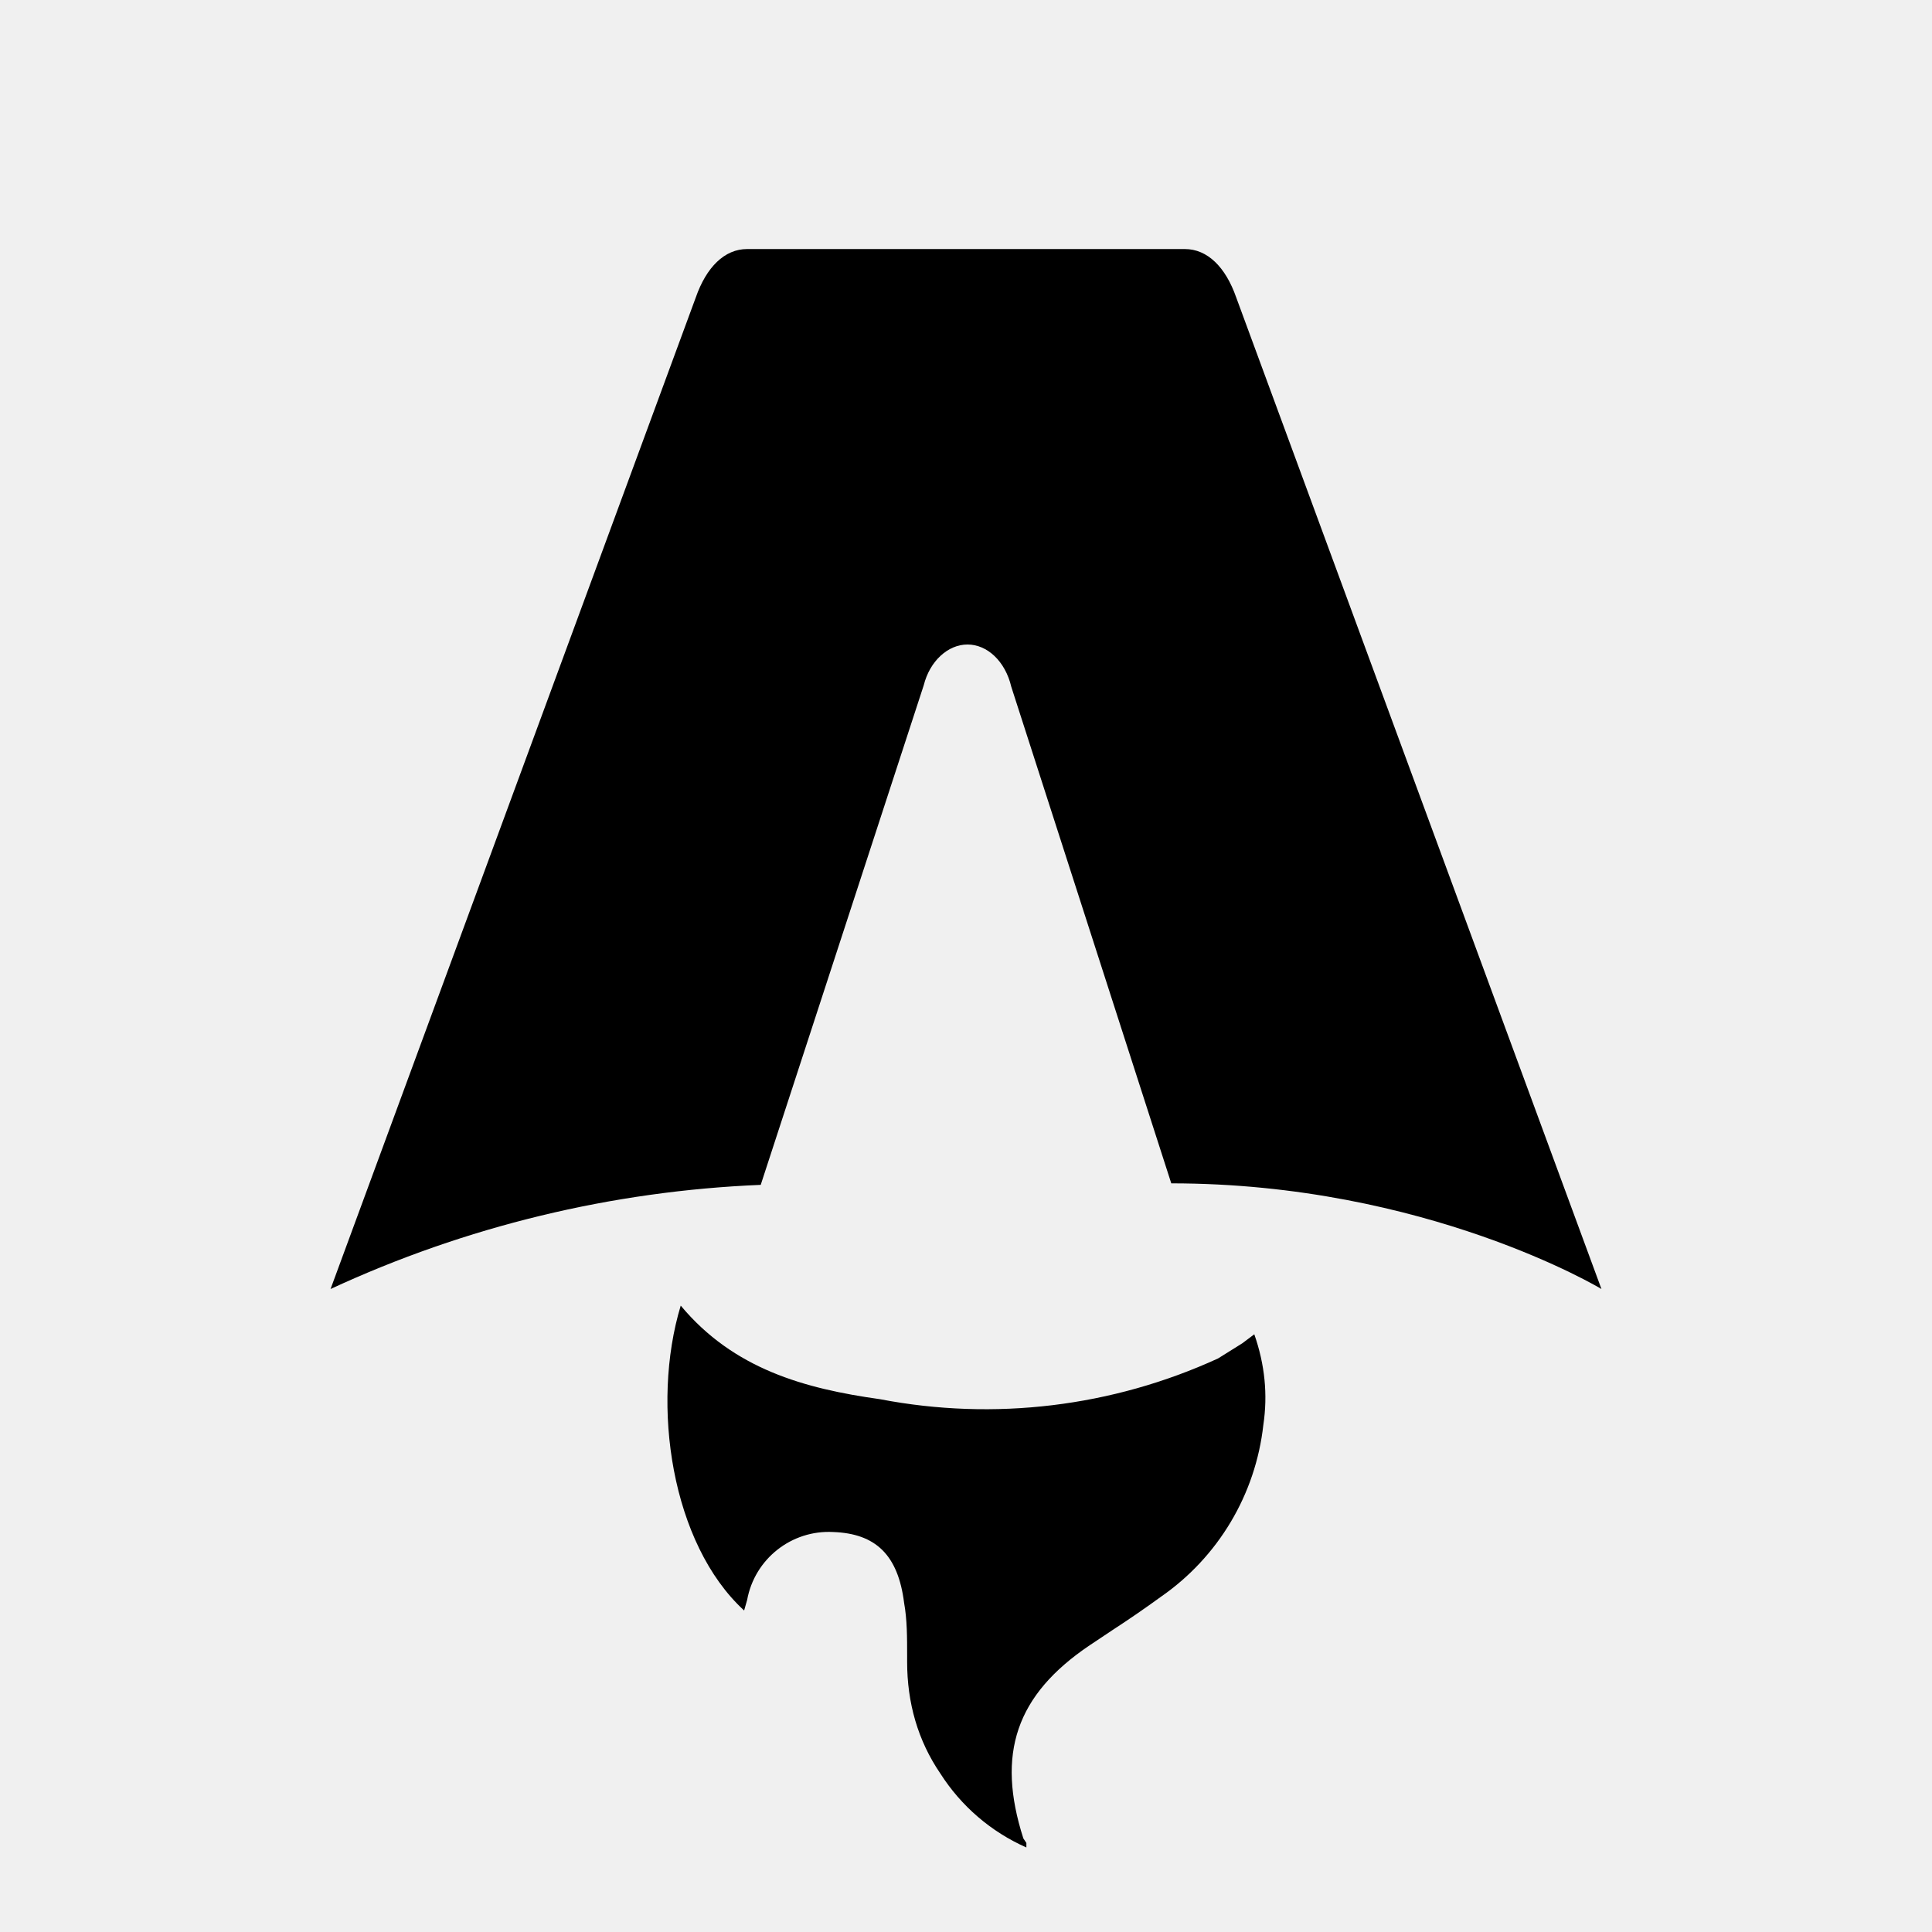
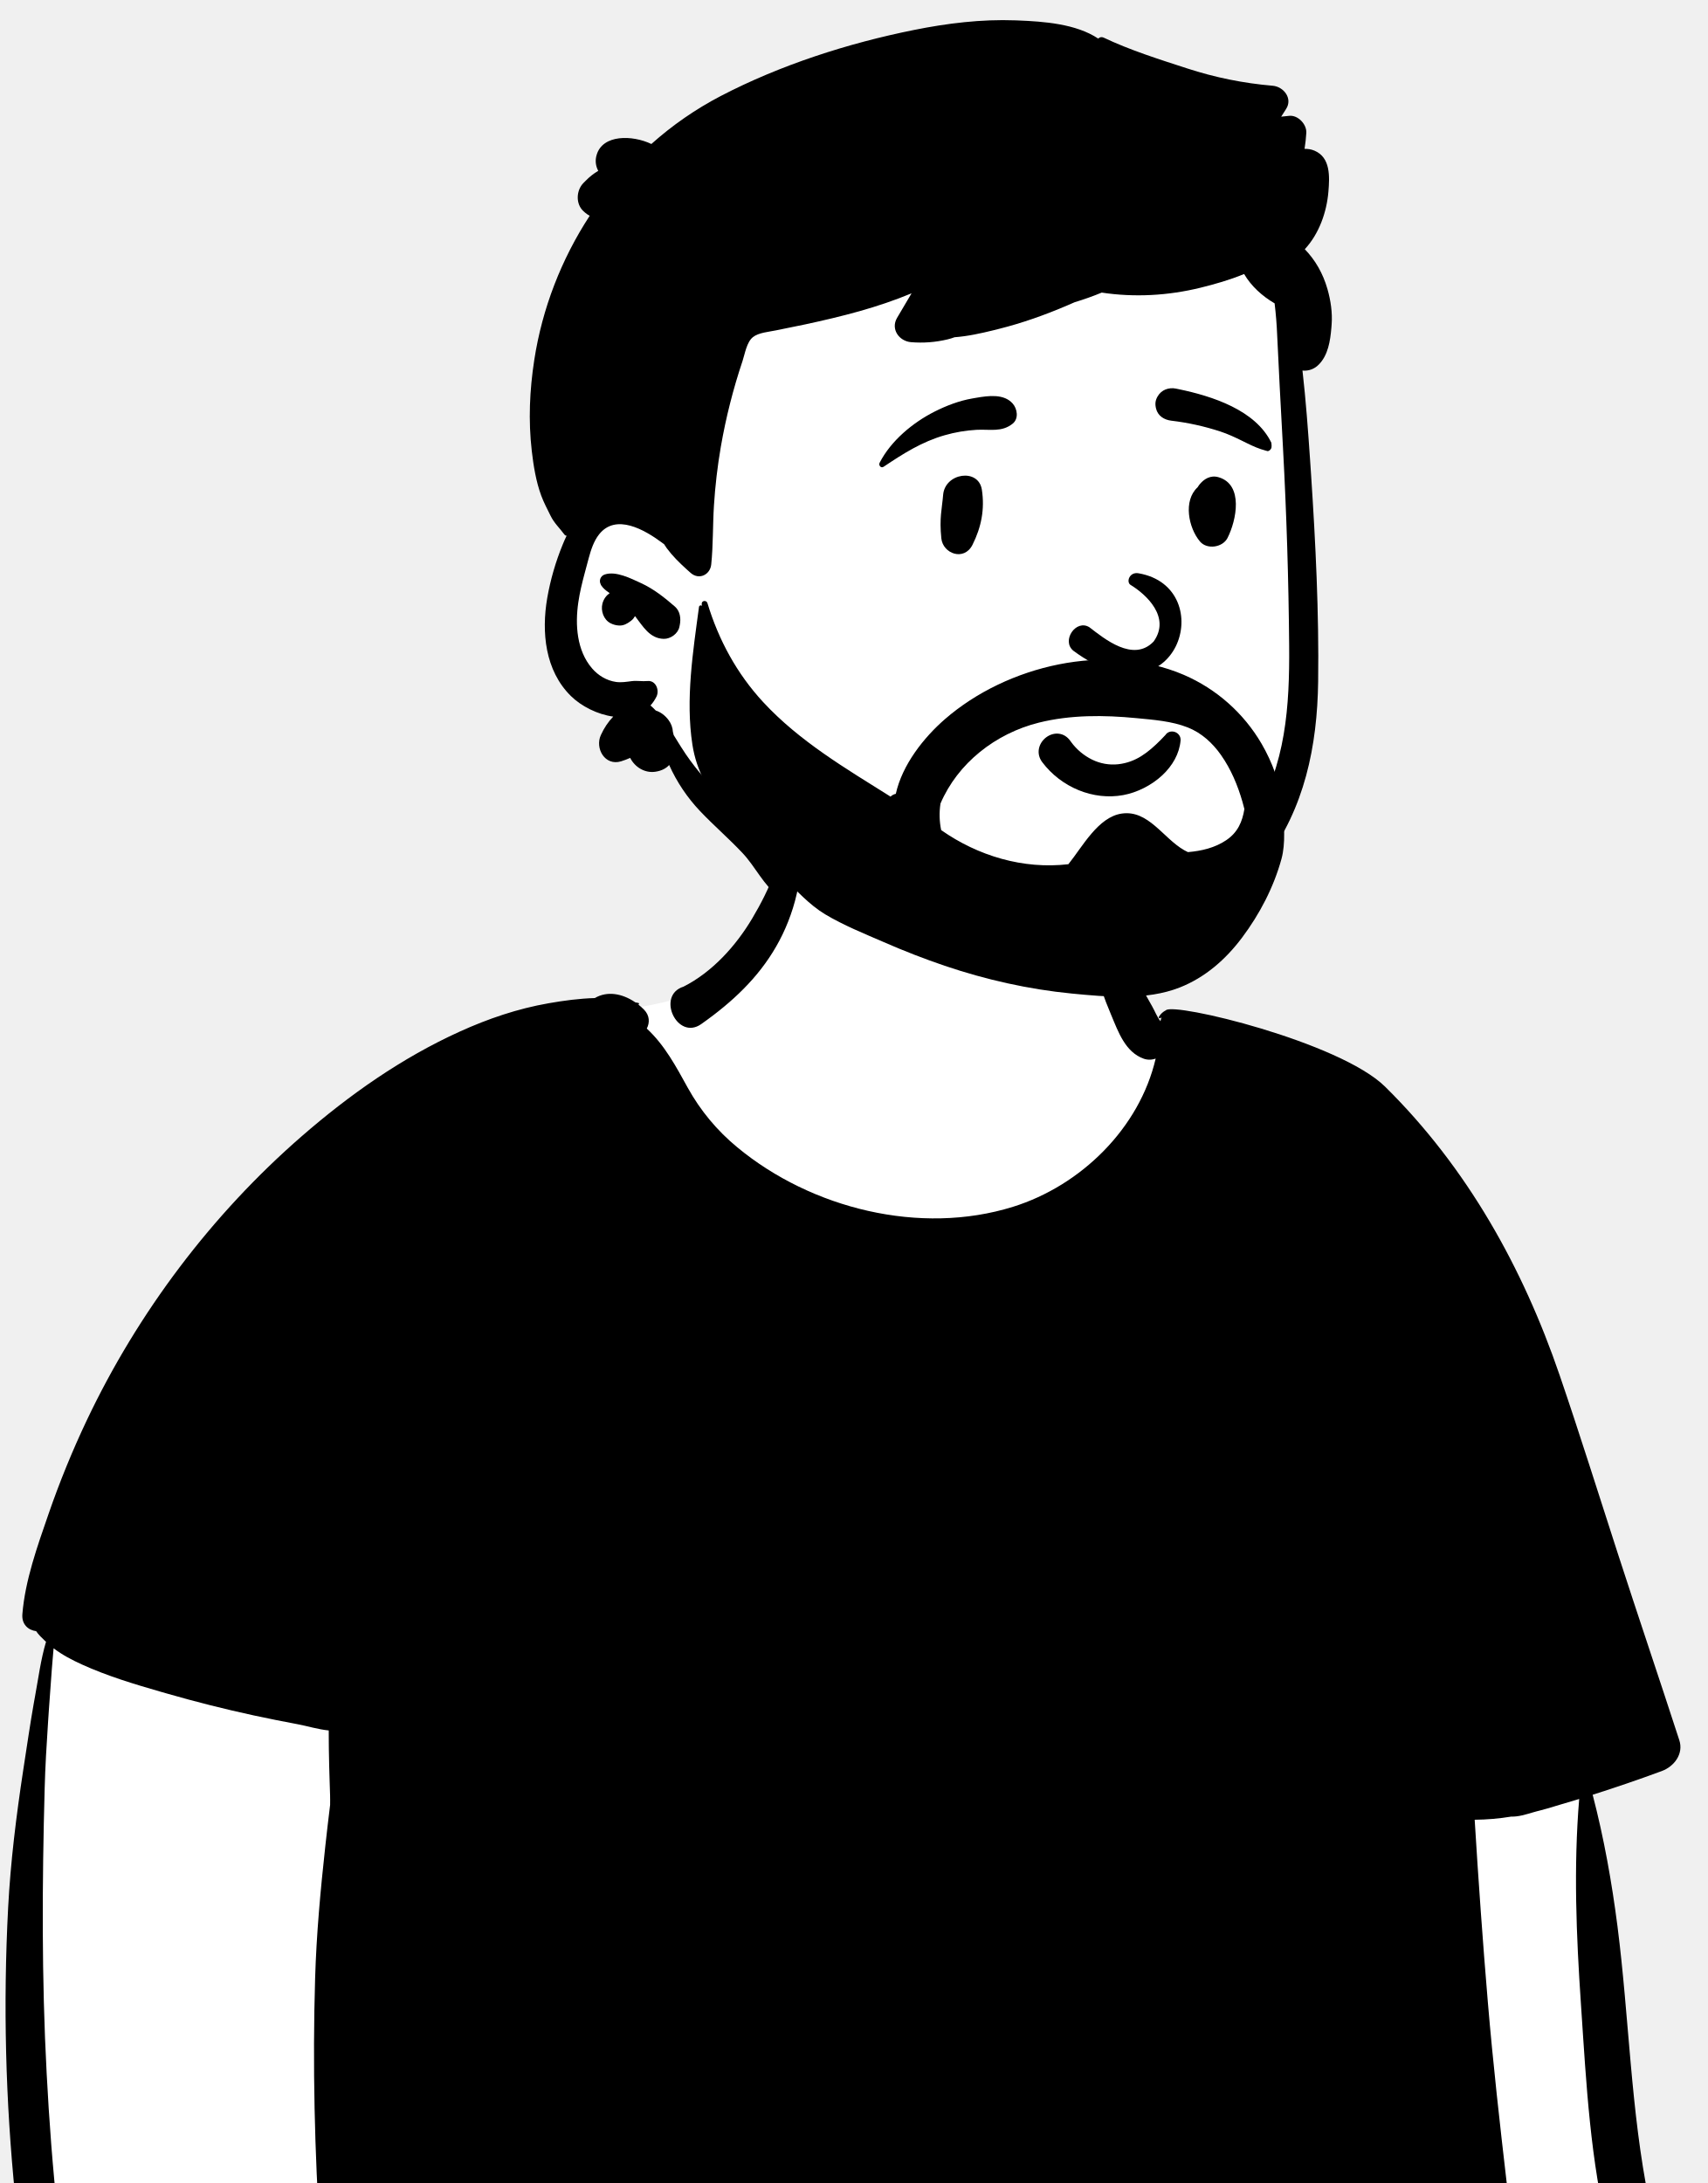
- <svg xmlns="http://www.w3.org/2000/svg" fill="none" viewBox="0 0 128 128">
-   <path d="M50.4 78.5a75.1 75.1 0 0 0-28.5 6.9l24.2-65.7c.7-2 1.9-3.2 3.4-3.2h29c1.5 0 2.7 1.2 3.4 3.2l24.2 65.7s-11.6-7-28.5-7L67 45.5c-.4-1.7-1.6-2.8-2.9-2.8-1.3 0-2.5 1.1-2.9 2.7L50.4 78.5Zm-1.1 28.2Zm-4.2-20.2c-2 6.6-.6 15.8 4.2 20.2a17.5 17.5 0 0 1 .2-.7 5.5 5.5 0 0 1 5.7-4.5c2.8.1 4.3 1.5 4.7 4.7.2 1.1.2 2.3.2 3.5v.4c0 2.7.7 5.2 2.2 7.4a13 13 0 0 0 5.7 4.9v-.3l-.2-.3c-1.8-5.6-.5-9.5 4.4-12.8l1.5-1a73 73 0 0 0 3.2-2.2 16 16 0 0 0 6.8-11.4c.3-2 .1-4-.6-6l-.8.6-1.6 1a37 37 0 0 1-22.4 2.7c-5-.7-9.7-2-13.2-6.2Z" />
-   <style>
-         path { fill: #000; }
-         @media (prefers-color-scheme: dark) {
-             path { fill: #FFF; }
-         }
-     </style>
+ <svg xmlns="http://www.w3.org/2000/svg" viewBox="0 0 201 257">
+   <defs />
+   <g fill="#000" fill-rule="evenodd">
+     <path fill="#FFF" d="M5.922 188.933l179.748 14.248.189 1.22c3.012 19.585 4.533 32.873 4.564 39.862v.214c0 6.93 2.131 17.952 6.393 33.066l.263.93-191.408.333-2.258-45.492 2.509-44.38zm106.415-97.617c7.31.36 14.675 3.489 15.244 5.488 1.267 4.453 3.305 23.515 10.006 26.443 6.7 2.929 21.006.259 25.096 7.252 4.09 6.994 17.523 35.503 17.523 42.146 0 4.428-43.775 5.965-131.323 4.611 1.118-35.67 5.777-54.42 13.979-56.251l.732-.162c11.86-2.587 18.949-2.67 22.995-6.84 4.129-4.255 4.878-11.56 6.59-17.199.944-3.107 10.19-5.93 19.158-5.488z" />
+     <path class="fill-current" d="M128.366 102.465c.027-.021.055-.028.085-.013.57.273.687.82.883 1.388.286.831.617 1.643.923 2.467.61 1.653 1.192 3.304 1.872 4.93.697 1.673 1.42 3.316 2.248 4.932.399.781.828 1.548 1.264 2.31.301.528.582 1.254.978 1.75.03-.158.073-.308.123-.448a1.472 1.472 0 00-.15.083c-.1.062-.22-.063-.16-.16.215-.356.496-.597.817-.76.888-.984 20.464 3.714 25.816 8.99 9.692 9.557 16.234 21.372 20.537 33.942 2.376 6.936 4.563 13.94 6.824 20.913 2.388 7.374 4.882 14.716 7.275 22.086.525 1.62-.62 3.093-2.064 3.627a183.237 183.237 0 01-8.139 2.79c1.327 5.088 2.255 10.283 2.923 15.493 1.377 10.743 1.55 21.705 3.72 32.336.499 2.44 1.13 4.845 1.795 7.244l.155.553c.396 1.408.758 2.828 1.244 4.206.419 1.185.96 2.38 1.254 3.602.344 1.438-.163 3.008-1.51 3.747-1.081.594-2.63.348-3.281-.766a1.936 1.936 0 01-.246-.727 7.976 7.976 0 01-.269-.638 4.221 4.221 0 01-.085-.259l-.078-.26a79.997 79.997 0 01-.542-1.874 98.052 98.052 0 00-.892-3.001l-.161-.498a105.584 105.584 0 01-2.108-7.254c-2.2-8.766-2.666-17.842-3.27-26.826l-.031-.465c-.547-8.05-.873-16.084-.204-24.117l-.091.03-.092.028c-.87.265-1.743.526-2.619.779-.027.01-.053.02-.08.027-.56.174-1.136.338-1.722.491l-.353.09-.248.068-.262.074c-.83.24-1.675.517-2.536.49a27.997 27.997 0 01-4.3.37c.44 7.167.946 14.328 1.55 21.482.608 7.192 1.413 14.356 2.249 21.52.411 3.54.853 7.071 1.34 10.598.245 1.789.501 3.567.827 5.34.336 1.814.931 3.753.572 5.586a.073.073 0 00-.022-.005c-.12.531-.442 1.007-1.001 1.335-1.026.6-2.462.248-3.051-.799a4.606 4.606 0 01-.143-.27c-.604.258-1.267.358-2.08.366l-11.024.11c-5.01.05-10.02.103-15.032.175-15.738.232-31.475.499-47.213.69l-5.901.067c-8.851.092-17.707.275-26.558.273-4.428 0-8.851-.015-13.28-.123a392.429 392.429 0 01-6.427-.223l-.378-.017c-1.71-.085-3.527-.243-5.2.14-.46.896-1.64 1.082-2.257.165-1.41-2.098-1.795-5.024-2.056-7.588l-.092-.924a248.69 248.69 0 01-.73-8.624c-.667-10.197-.91-20.405-.604-30.622.155-5.208.635-10.386 1.202-15.563.178-1.616.363-3.229.564-4.84l.003-.572c0-.183 0-.358-.006-.522l-.05-1.554c-.041-1.296-.08-2.592-.096-3.888l-.007-.778-.007-1.448c-1.24-.117-2.562-.528-3.63-.726a202.126 202.126 0 01-5.186-1.04 158.309 158.309 0 01-10.259-2.587l-.72-.207c-3.13-.9-6.304-1.86-9.265-3.207-1.159-.529-2.315-1.125-3.331-1.907-.06.822-.153 1.641-.208 2.455-.11 1.61-.241 3.216-.35 4.827l-.102 1.533c-.17 2.553-.322 5.104-.391 7.665-.306 11.172-.36 22.391.233 33.556.293 5.588.712 11.176 1.317 16.742.296 2.738.61 5.484.996 8.211.399 2.803 1.119 5.589 1.34 8.412.21 2.723-3.96 3.118-4.644.629-.82-2.986-1.03-6.207-1.461-9.276l-.05-.34c-.479-3.262-.862-6.536-1.194-9.815a221.877 221.877 0 01-.84-34.029c.285-5.437.961-10.853 1.779-16.232l.095-.62c.372-2.41.721-4.82 1.143-7.218l.162-.899c.378-2.061.67-4.303 1.284-6.365l-.183-.168c-.341-.318-.711-.685-.98-1.082-.93-.125-1.72-.791-1.622-2 .319-3.976 1.774-8.02 3.071-11.771a108.349 108.349 0 014.524-11.082c6.018-12.677 14.686-24.187 25.286-33.408 5.622-4.892 11.784-9.23 18.592-12.319 3.357-1.525 6.83-2.705 10.467-3.341 1.802-.316 3.62-.561 5.452-.614 1.486-.876 3.25-.507 4.688.453l.079.053h.002l.369.073c.09.017.088.16 0 .18a.047.047 0 00-.018.005c.236.185.46.383.668.596.687.701.685 1.548.33 2.232 2.106 1.949 3.435 4.451 4.828 6.974a24.299 24.299 0 005.825 7.003c8.718 7.22 21.54 10.413 32.464 7.004 8.033-2.505 14.895-9.286 16.792-17.45a2.06 2.06 0 01-1.398.02c-2.168-.77-2.994-3.136-3.823-5.114l-.04-.095a44.597 44.597 0 01-2.028-5.872c-.541-2.029-.86-4.17-.993-6.265-.051-.828-.029-1.655.014-2.483l.038-.685c.03-.62.02-1.254.543-1.663zM93.094 96.88c.03-.075.148-.115.194-.025 1.919 3.953.66 9.368-1.155 13.138-1.899 3.943-4.759 6.934-8.148 9.521-.467.356-.946.707-1.433 1.05-2.827 1.994-5.346-3.382-2.082-4.409 3.402-1.726 6.167-4.802 8.088-8.033 1.04-1.746 1.96-3.564 2.665-5.473.702-1.904 1.124-3.885 1.871-5.769z" />
+     <path fill="#FFF" d="M152.067 62.237c-.54-4.738.159-14.64.205-15.243.296-3.803-1.489-18.823-4.863-17.44-5.66-4.473-13.2-5.461-20.25-5.933-14.642-.98-30.22 1.27-41.527 11.11C80.04 39.84 74.596 47.27 75.033 55.01c-5.08 7.335-12.243 17.396-5.912 25.971 2.151 2.74 5.571 3.76 8.274 5.835 5.437 4.378 8.848 10.662 14.337 15.015 14.541 13.046 39.232 15.771 53.518.932 11.048-10.747 9.262-26.825 7.318-40.526-1.306-9.21.552 9.244-.501 0z" />
+     <path class="fill-current" d="M107.598 3.528c3.917-.789 7.938-1.28 11.937-1.132l.309.012c3.009.12 6.82.386 9.445 2.133a.543.543 0 01.614-.124c3.12 1.487 6.55 2.561 9.835 3.63a44.537 44.537 0 0010.088 2.047c1.29.106 2.392 1.496 1.576 2.743-.194.297-.383.597-.572.898.315-.033.63-.067.946-.099 1.037-.104 2.072 1.001 2.011 2.01-.038.633-.107 1.26-.208 1.878.395-.008.787.051 1.167.211 1.92.81 1.787 3.094 1.643 4.832-.2 2.412-1.103 4.967-2.78 6.772 1.252 1.298 2.139 2.85 2.668 4.691.383 1.346.597 2.778.491 4.179l-.033.419c-.13 1.52-.39 3.202-1.484 4.295a2.335 2.335 0 01-1.915.704c.4 3.502.655 7.023.896 10.533l.113 1.677c.537 8.11.941 16.275.835 24.399-.098 7.592-1.6 14.961-6.264 21.126-4.248 5.613-10.346 9.752-17.246 11.325-3.718.849-7.513.909-11.277.368-1.824-.263-3.66-.666-5.391-1.303-1.917-.706-3.294-1.746-4.584-3.304-.61-.739-.316-2.312.898-2.164 1.837.222 3.514.49 5.275 1.033l.252.08c1.754.56 3.57.979 5.404 1.157 3.756.363 7.57-.003 11.167-1.14 5.858-1.854 10.903-5.984 14.137-11.175 3.839-6.152 4.273-13.135 4.217-20.209a511.853 511.853 0 00-.725-23.283l-.07-1.292c-.218-3.99-.43-7.984-.615-11.976a47.347 47.347 0 00-.303-3.765c-1.448-.847-2.745-2.014-3.59-3.454-1.699.7-3.485 1.207-5.128 1.61-3.807.935-7.76 1.162-11.635.577a34.42 34.42 0 01-3.193 1.136c-.293.13-.585.257-.877.381-2.61 1.115-5.257 2.06-8.01 2.75l-.678.17c-1.45.356-3.024.707-4.566.818-.254.097-.527.18-.826.253-1.405.34-2.863.448-4.302.328-1.403-.118-2.417-1.533-1.644-2.858.565-.967 1.134-1.932 1.709-2.894-2 .832-4.064 1.523-6.147 2.11-2.102.59-4.235 1.09-6.37 1.548-1.141.243-2.288.458-3.427.701-.815.173-2.067.263-2.732.799-.735.589-.943 1.961-1.222 2.808a68.617 68.617 0 00-2.556 10.097 64.605 64.605 0 00-.81 6.914c-.148 2.314-.083 4.644-.321 6.948-.129 1.223-1.443 1.851-2.414.997a38.53 38.53 0 01-.342-.304l-.17-.154c-.83-.752-1.636-1.548-2.3-2.445a7.959 7.959 0 01-.344-.513.082.082 0 01-.05-.018l-.184-.138c-2.03-1.508-5.42-3.474-7.398-.97-.63.799-.953 1.815-1.22 2.795l-.47 1.755c-.305 1.145-.591 2.297-.758 3.469-.38 2.625-.189 5.651 1.62 7.755.723.842 1.719 1.443 2.83 1.6.62.086 1.232-.02 1.847-.097.625-.078 1.226.048 1.851-.012.994-.098 1.428 1.09 1.057 1.836-.201.4-.437.746-.705 1.04.215.185.421.385.62.595.586.188 1.113.592 1.507 1.125.319.43.484.9.512 1.393.035.123.065.248.093.376l.538.872c.118.191.236.38.355.565a27.31 27.31 0 004.78 5.696c1.818 1.654 3.792 3.134 5.5 4.908l.202.21c1.593 1.676 3.272 3.705 2.649 6.142-.16.626-1.037 1.077-1.608.654-1.84-1.363-2.765-3.522-4.325-5.175-1.606-1.704-3.385-3.234-4.995-4.933a19.469 19.469 0 01-3.63-5.418c-.362.399-.889.682-1.619.792-1.254.188-2.424-.546-2.97-1.63a9.58 9.58 0 01-1.072.405c-1.901.581-3.098-1.53-2.38-3.091.383-.837.862-1.563 1.457-2.174-1.86-.256-3.75-1.215-4.973-2.412-3.065-3.009-3.486-7.53-2.797-11.55a30.323 30.323 0 011.82-6.29c.142-.348.295-.7.463-1.045a.325.325 0 01-.248-.12c-.555-.757-1.23-1.375-1.64-2.222-.38-.776-.801-1.563-1.1-2.372-.614-1.656-.915-3.524-1.116-5.275-.414-3.585-.254-7.147.296-10.709.936-6.067 3.196-11.872 6.525-16.967a2.9 2.9 0 01-.517-.346l-.08-.07-.13-.116c-.95-.859-.868-2.468 0-3.337l.274-.275a7.232 7.232 0 011.46-1.148 2.404 2.404 0 01-.19-1.873c.712-2.434 4.22-2.348 6.442-1.286a40.113 40.113 0 018.143-5.635c7.04-3.667 15-6.225 22.772-7.788zm-36.39 64.1c1.315-.428 3.061.472 4.243 1.013 1.497.686 2.772 1.7 4.006 2.772.615.537.725 1.413.572 2.162-.015.075-.03.153-.048.23-.163.8-1.056 1.428-1.846 1.406-1.653-.045-2.441-1.47-3.377-2.678-.11.196-.248.376-.419.511l-.115.09c-.389.296-.817.532-1.33.509a2.475 2.475 0 01-1.034-.278c-.802-.424-1.156-1.46-.938-2.305.136-.53.447-.947.853-1.235l-.151-.103c-.325-.225-.62-.463-.85-.813l-.053-.083h.02a.812.812 0 01.467-1.197z" />
+     <path class="fill-current" d="M126.993 93.029a10.212 10.212 0 01-4.291-3.297c-.383-.509-.482-1.046-.402-1.538.09-.552.418-1.053.865-1.39.447-.336 1.008-.502 1.55-.418.47.074.939.331 1.31.865l.077.107a6.76 6.76 0 002.478 2.075 5.59 5.59 0 003.066.539c2.063-.233 3.485-1.347 4.997-2.86.187-.19.374-.388.563-.588a.885.885 0 01.467-.36c.204-.067.434-.063.645.01.203.07.385.205.507.384.116.17.181.38.16.621-.138 1.568-.96 2.967-2.125 4.066-1.296 1.22-3.012 2.064-4.629 2.36-1.78.326-3.595.093-5.238-.576zm6.078-24.188c1.895 1.15 4.781 3.831 2.743 6.682-2.399 2.513-5.852-.369-7.555-1.672-1.578-1.01-3.351 1.588-1.887 2.767 12.3 9.092 17.29-7.476 7.658-9.128-1.061-.182-1.455.996-.959 1.351zm-22.04-10.575c.21-2.595 4.167-3.184 4.56-.617.353 2.3-.062 4.412-1.1 6.483-.99 1.977-3.482 1.055-3.67-.746-.253-2.415.08-3.507.21-5.12zm30.122-1.149c.552-.721 1.348-1.214 2.302-.935 2.982.87 2.103 5.096 1.056 7.153-.569 1.117-2.408 1.4-3.24.417-1.354-1.604-2.003-4.808-.28-6.388.046-.081.098-.164.162-.247zm-26.704-10.203l.471-.082c1.457-.251 3.27-.493 4.3.676.547.62.735 1.773 0 2.367-1.293 1.045-2.722.64-4.27.728a17.017 17.017 0 00-3.733.635c-2.698.77-4.896 2.175-7.2 3.718-.302.203-.61-.183-.466-.466 1.33-2.6 3.907-4.737 6.488-6.04 1.378-.694 2.886-1.271 4.41-1.536zm23.986-1.165l.36.074c3.923.819 9.02 2.454 10.878 6.302.071.544-.004.66-.065.737l-.02.025c-.05.065-.09.155-.326.229a9.15 9.15 0 01-.199-.05c-.851-.223-1.525-.53-2.177-.848l-.708-.348c-.82-.402-1.648-.789-2.525-1.075a29.786 29.786 0 00-5.753-1.268c-.424-.05-.832-.193-1.154-.437a1.73 1.73 0 01-.646-.982c-.138-.553-.098-.972.2-1.471.223-.375.543-.635.91-.784a2.14 2.14 0 011.225-.104z" />
+     <g class="fill-current">
+       <path d="M110.72 94.598c2.032-4.75 6.465-8.243 11.57-9.52 3.747-.934 7.68-.905 11.502-.533 2.002.193 4.149.35 6.035 1.093 1.611.634 2.924 1.833 3.911 3.24 1.175 1.667 1.975 3.575 2.536 5.531.08.278.155.559.224.84-.244 1.476-.762 2.732-2.13 3.66-1.337.906-2.93 1.276-4.52 1.408a7.11 7.11 0 01-.444-.23c-2.476-1.416-4.219-4.76-7.344-4.308-2.79.405-4.625 3.909-6.284 5.963-5.324.62-10.644-.978-14.976-4.017a8.802 8.802 0 01-.08-3.127m39.397-3.604a20.478 20.478 0 00-1.598-3.438 19.576 19.576 0 00-9.16-8.11c-9.062-3.874-20.788-1.143-28.107 5.211-2.5 2.172-5.027 5.364-5.792 8.798a1.28 1.28 0 00-.62.33c-5.288-3.323-10.734-6.521-14.994-11.129-3.095-3.347-5.247-7.309-6.565-11.662-.107-.359-.686-.306-.669.09l.015.278c-.055-.17-.315-.082-.335.083-.71 5.288-1.596 10.895-.78 16.211.489 3.173 1.932 5.495 3.861 8.002 2.067 2.688 4.408 5.188 6.8 7.586 1.519 1.522 3.105 3.277 4.964 4.393 2.162 1.296 4.615 2.282 6.922 3.282a90.064 90.064 0 007.158 2.781c4.853 1.64 9.87 2.773 14.973 3.27 4.087.396 8.757.828 12.673-.707 3.001-1.176 5.424-3.302 7.346-5.86 2.092-2.786 3.746-5.96 4.66-9.306.95-3.476-.552-9.543-.752-10.103" />
+     </g>
+   </g>
</svg>
